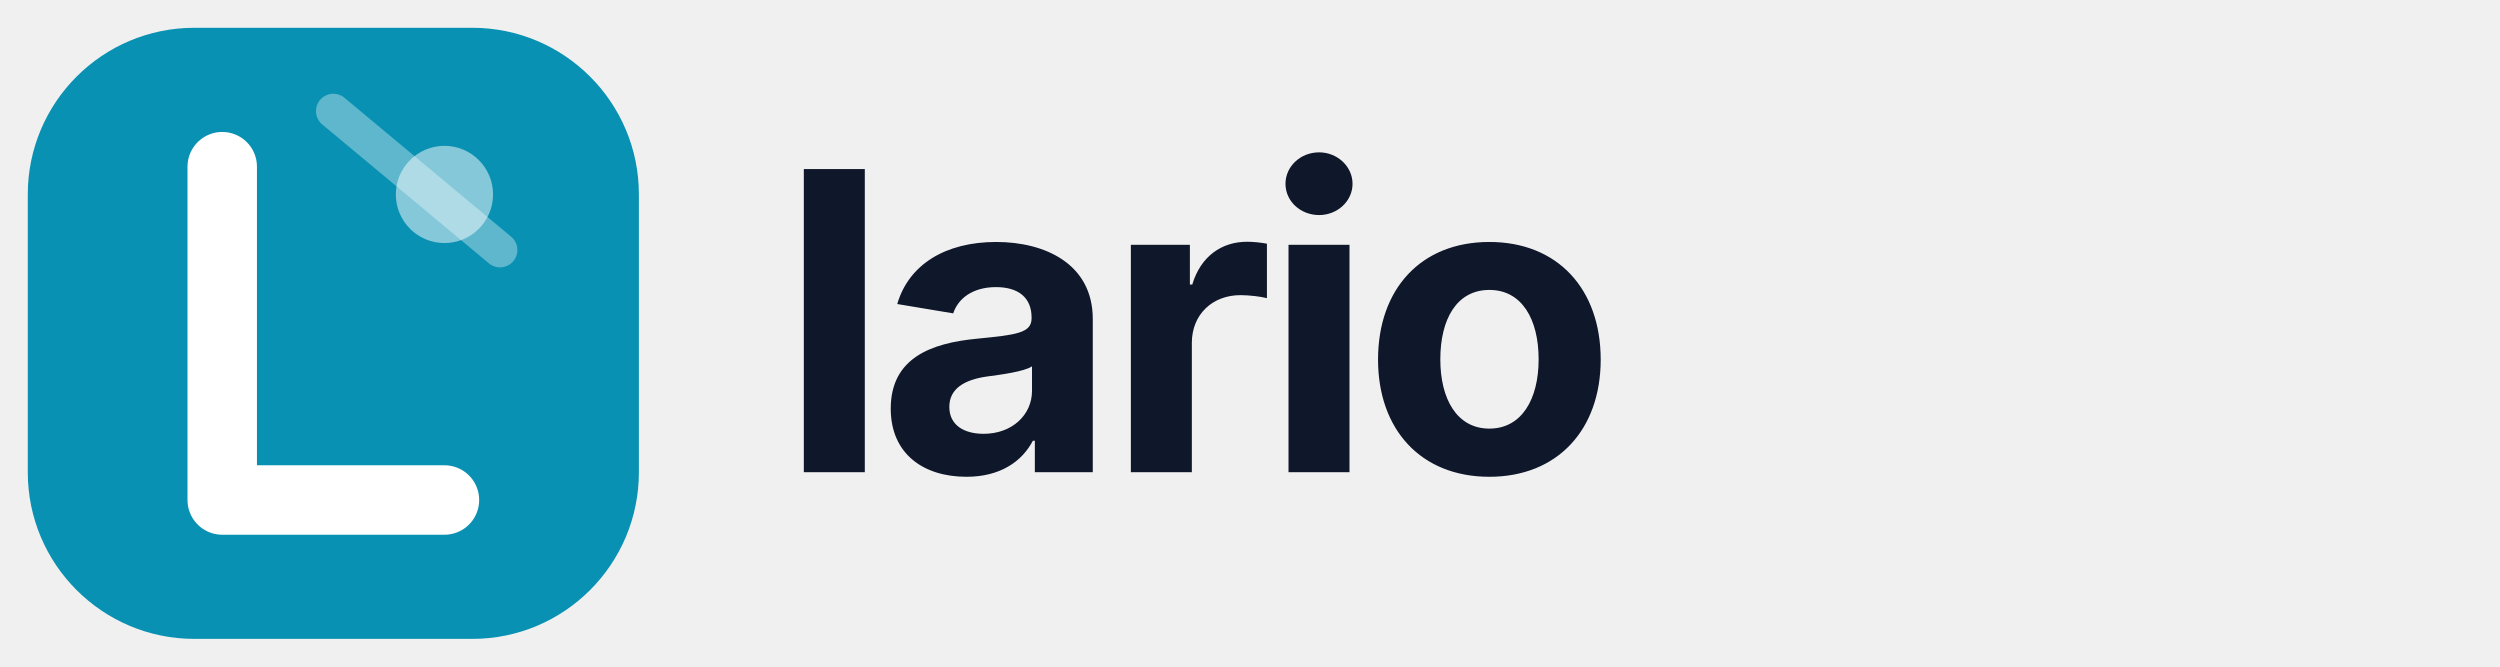
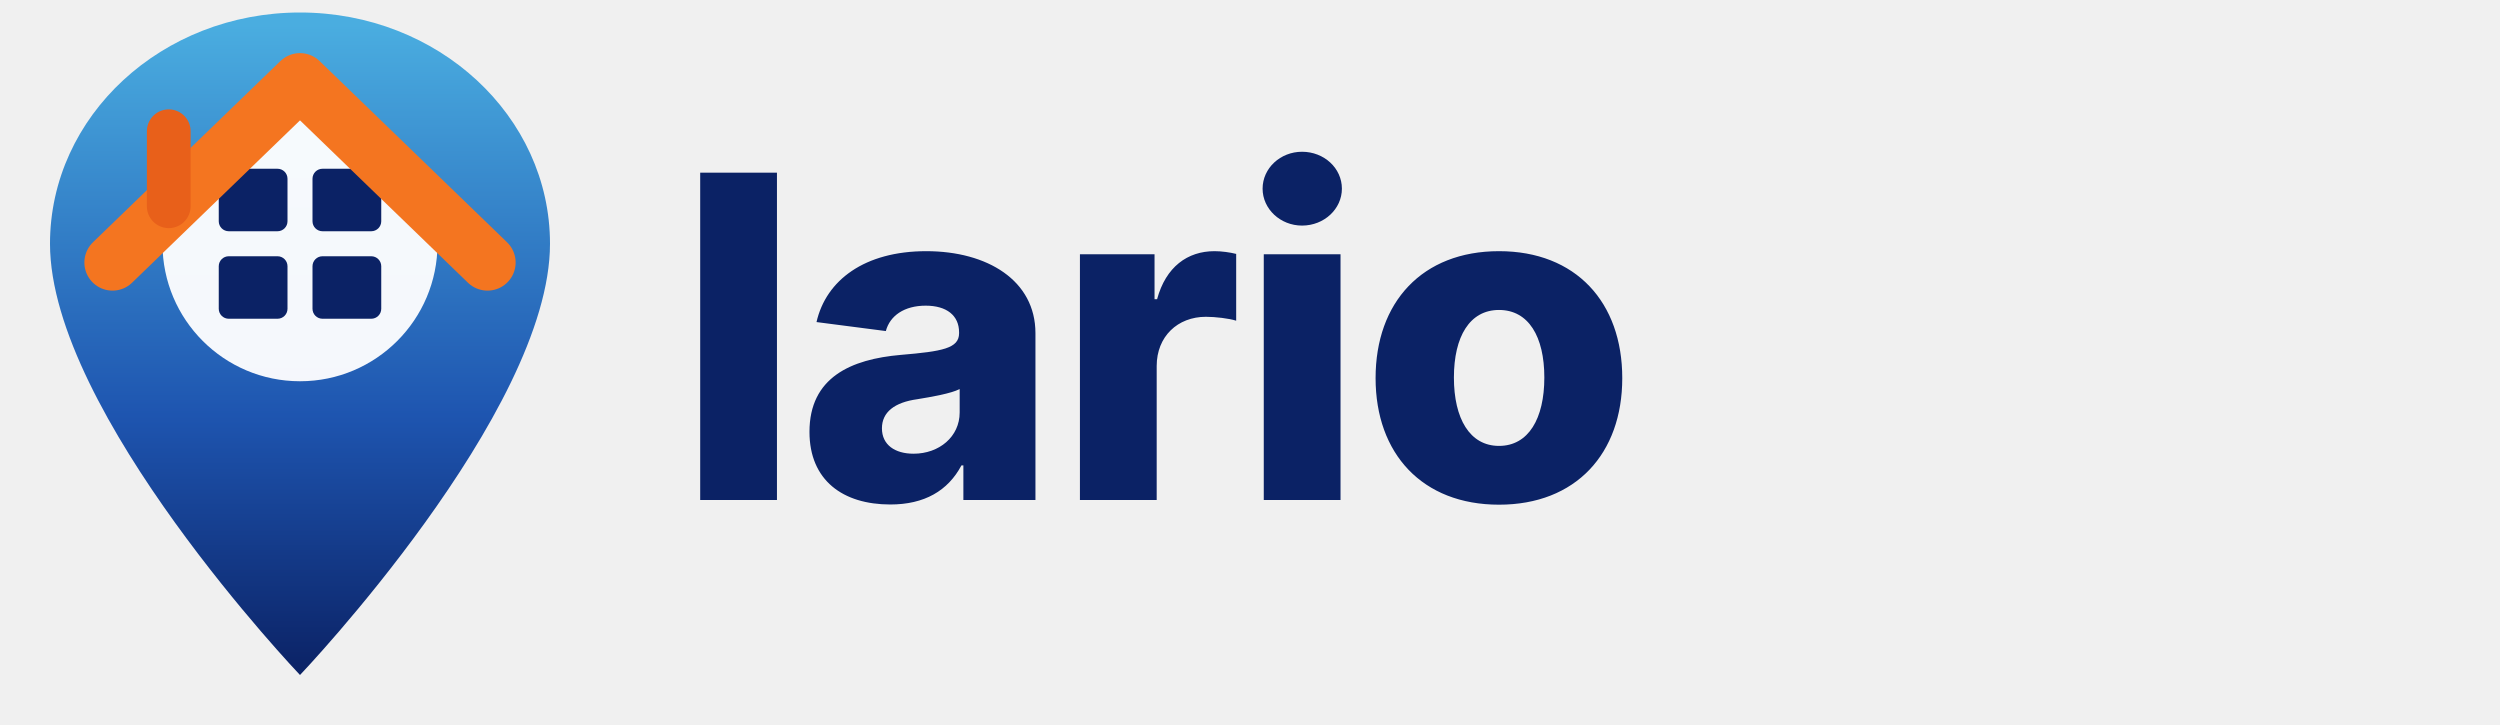
- <svg xmlns="http://www.w3.org/2000/svg" viewBox="0 0 180 48" fill="none">
-   <rect x="2" y="2" width="44" height="44" rx="12" fill="#0891b2" />
-   <path d="M24 8L36 18" stroke="white" stroke-width="2.5" stroke-linecap="round" opacity="0.35" />
-   <path d="M16 12V36H32" stroke="white" stroke-width="5" stroke-linecap="round" stroke-linejoin="round" />
-   <circle cx="32" cy="14" r="3.5" fill="white" opacity="0.5" />
-   <text x="56" y="34" font-family="system-ui, -apple-system, 'Segoe UI', sans-serif" font-size="30" font-weight="700" letter-spacing="-1" fill="#0f172a">
-     lario
-   </text>
+ <svg xmlns="http://www.w3.org/2000/svg" viewBox="0 0 200 58" fill="none">
+   <defs>
+     <linearGradient id="pin" x1="24" y1="2" x2="24" y2="54" gradientUnits="userSpaceOnUse">
+       <stop offset="0%" stop-color="#4AADE0" />
+       <stop offset="60%" stop-color="#1E55B0" />
+       <stop offset="100%" stop-color="#0B2265" />
+     </linearGradient>
+   </defs>
+   <path d="M24 54C24 54 4 33 4 19.5C4 9.28 12.95 1 24 1C35.05 1 44 9.28 44 19.5C44 33 24 54 24 54Z" fill="url(#pin)" />
+   <circle cx="24" cy="19.5" r="11" fill="white" opacity="0.95" />
+   <rect x="17.5" y="13.5" width="5.5" height="5" rx="0.8" fill="#0B2265" />
+   <rect x="25" y="13.5" width="5.5" height="5" rx="0.8" fill="#0B2265" />
+   <rect x="17.5" y="20.5" width="5.5" height="5" rx="0.8" fill="#0B2265" />
+   <rect x="25" y="20.5" width="5.5" height="5" rx="0.8" fill="#0B2265" />
+   <path d="M9 21L24 6.5L39 21" stroke="#F47520" stroke-width="4.5" stroke-linecap="round" stroke-linejoin="round" fill="none" />
+   <path d="M13.5 16.5V10.5" stroke="#E8601A" stroke-width="3.5" stroke-linecap="round" />
+   <text x="54" y="40" font-family="Inter, ui-sans-serif, system-ui, -apple-system, BlinkMacSystemFont, 'Segoe UI', sans-serif" font-size="36" font-weight="800" letter-spacing="-0.5" fill="#0B2265">lario</text>
</svg>
